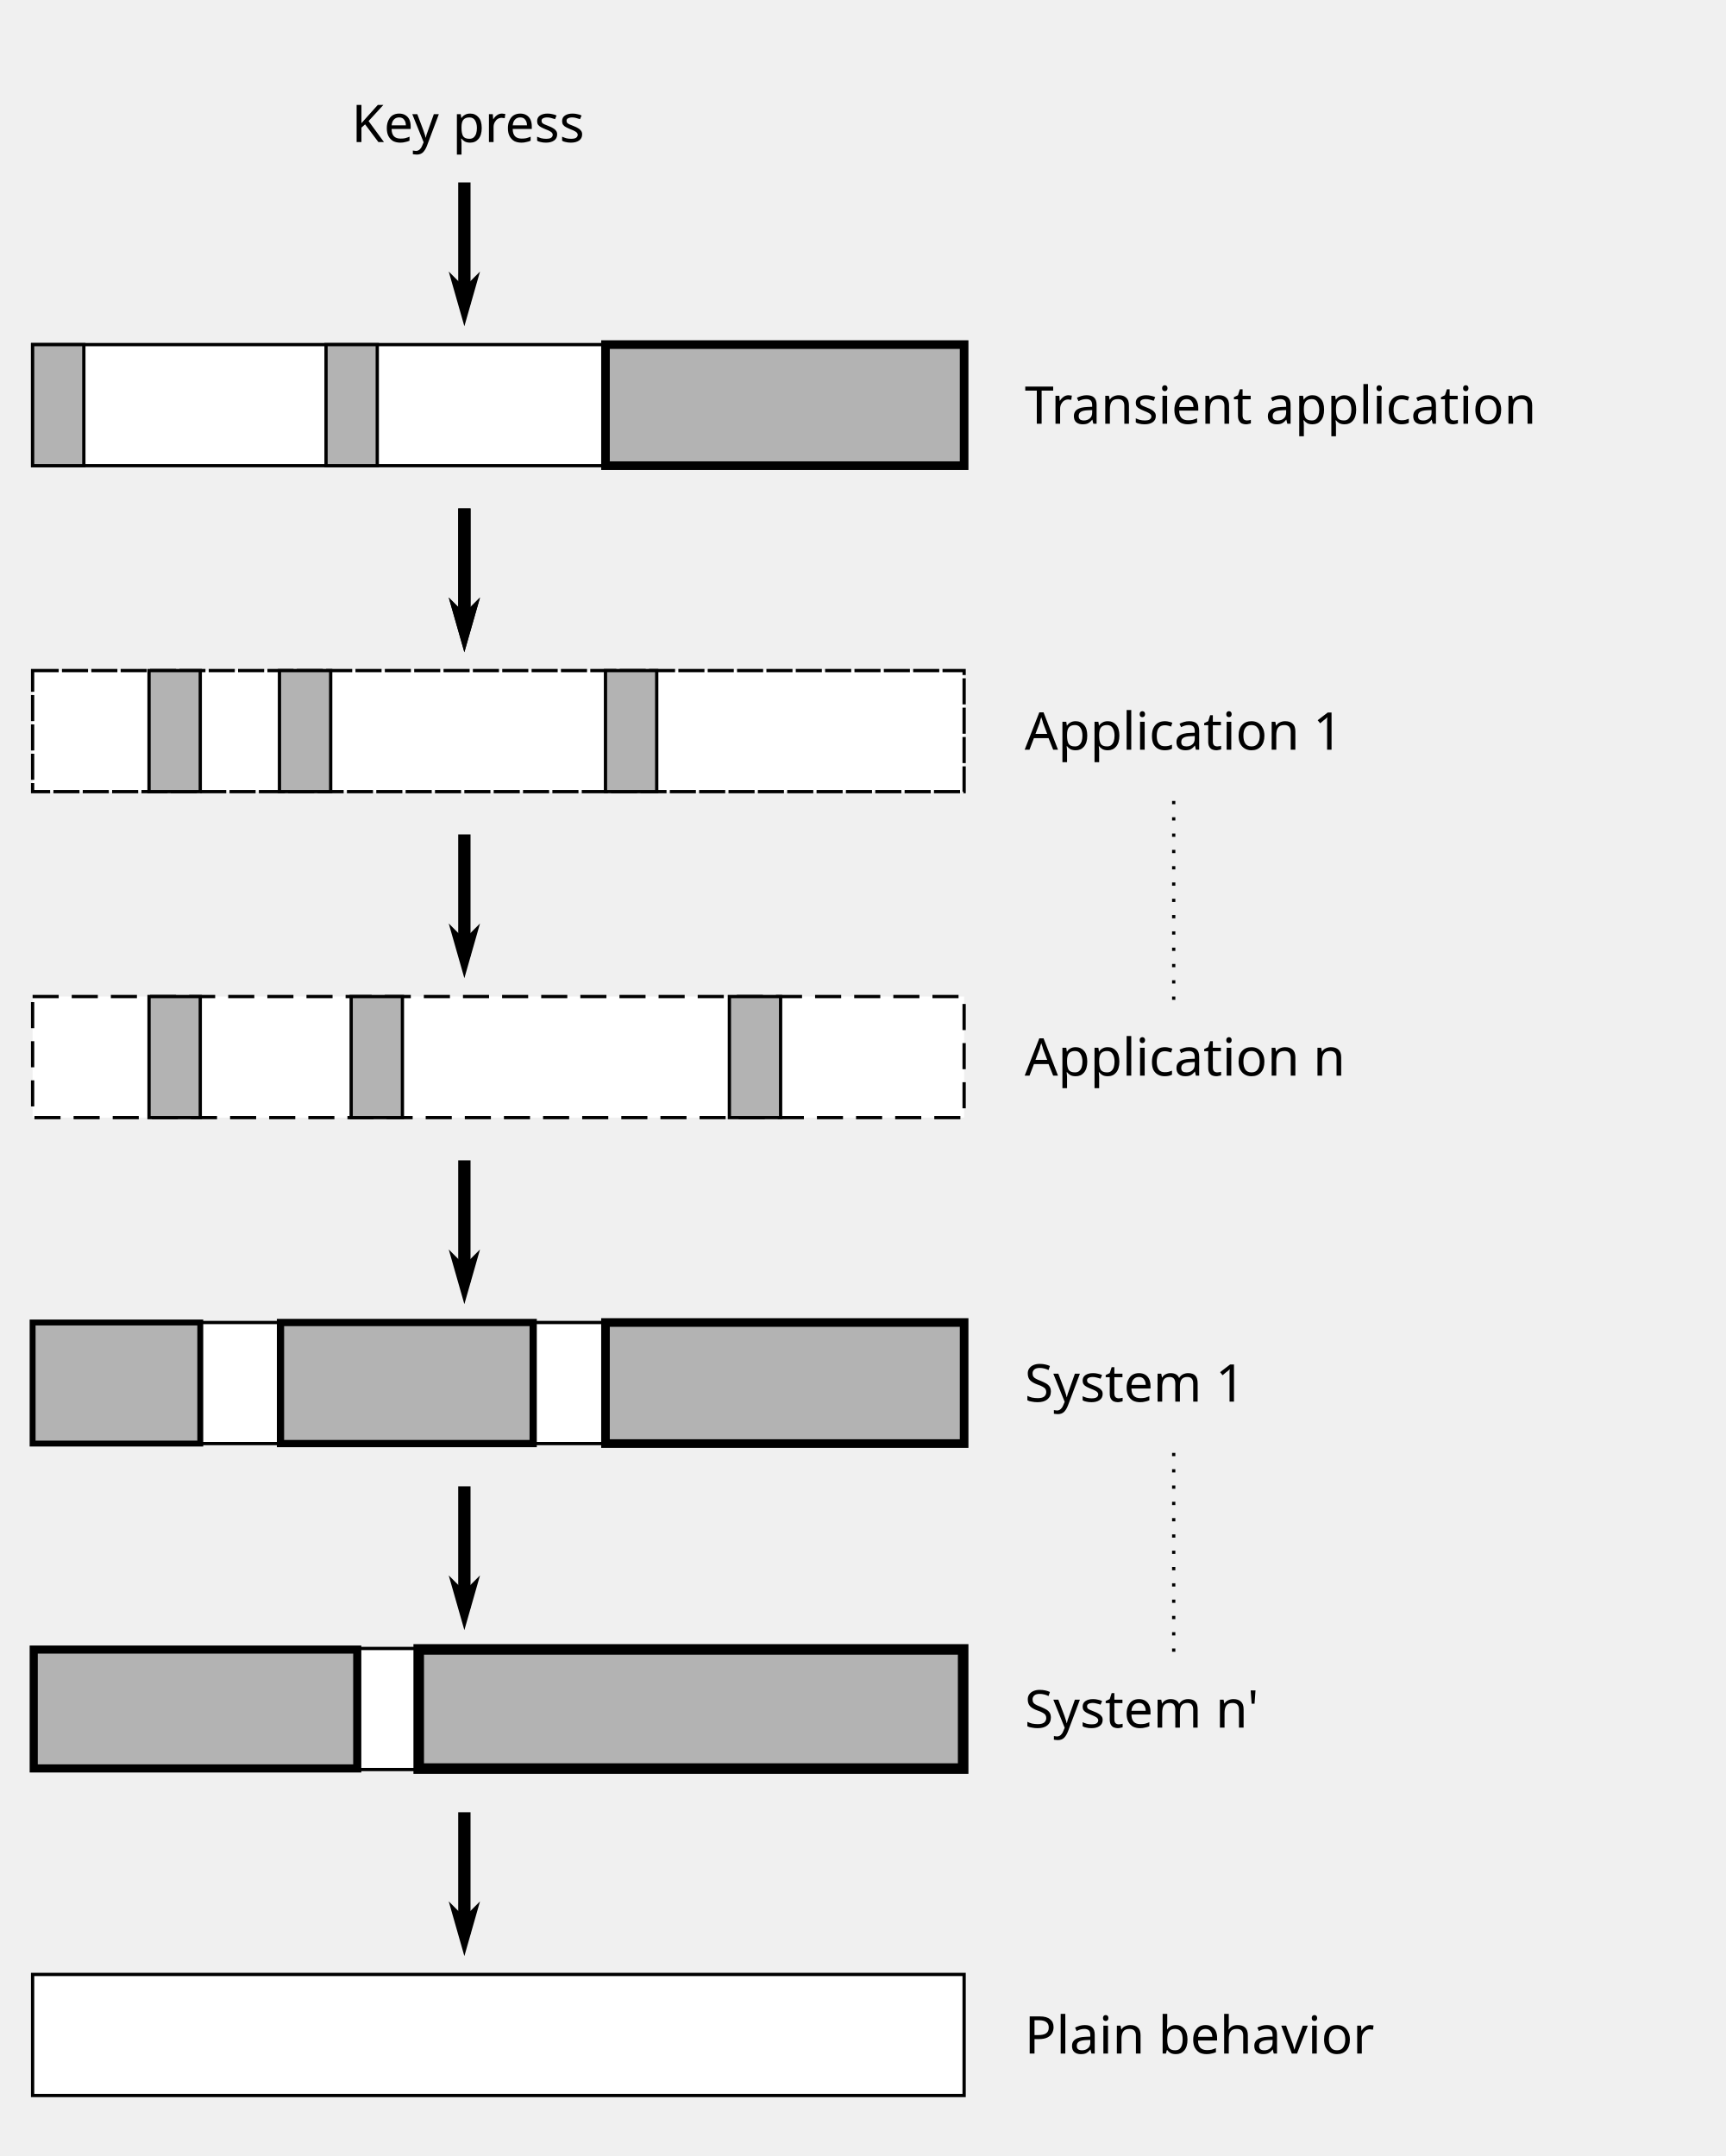
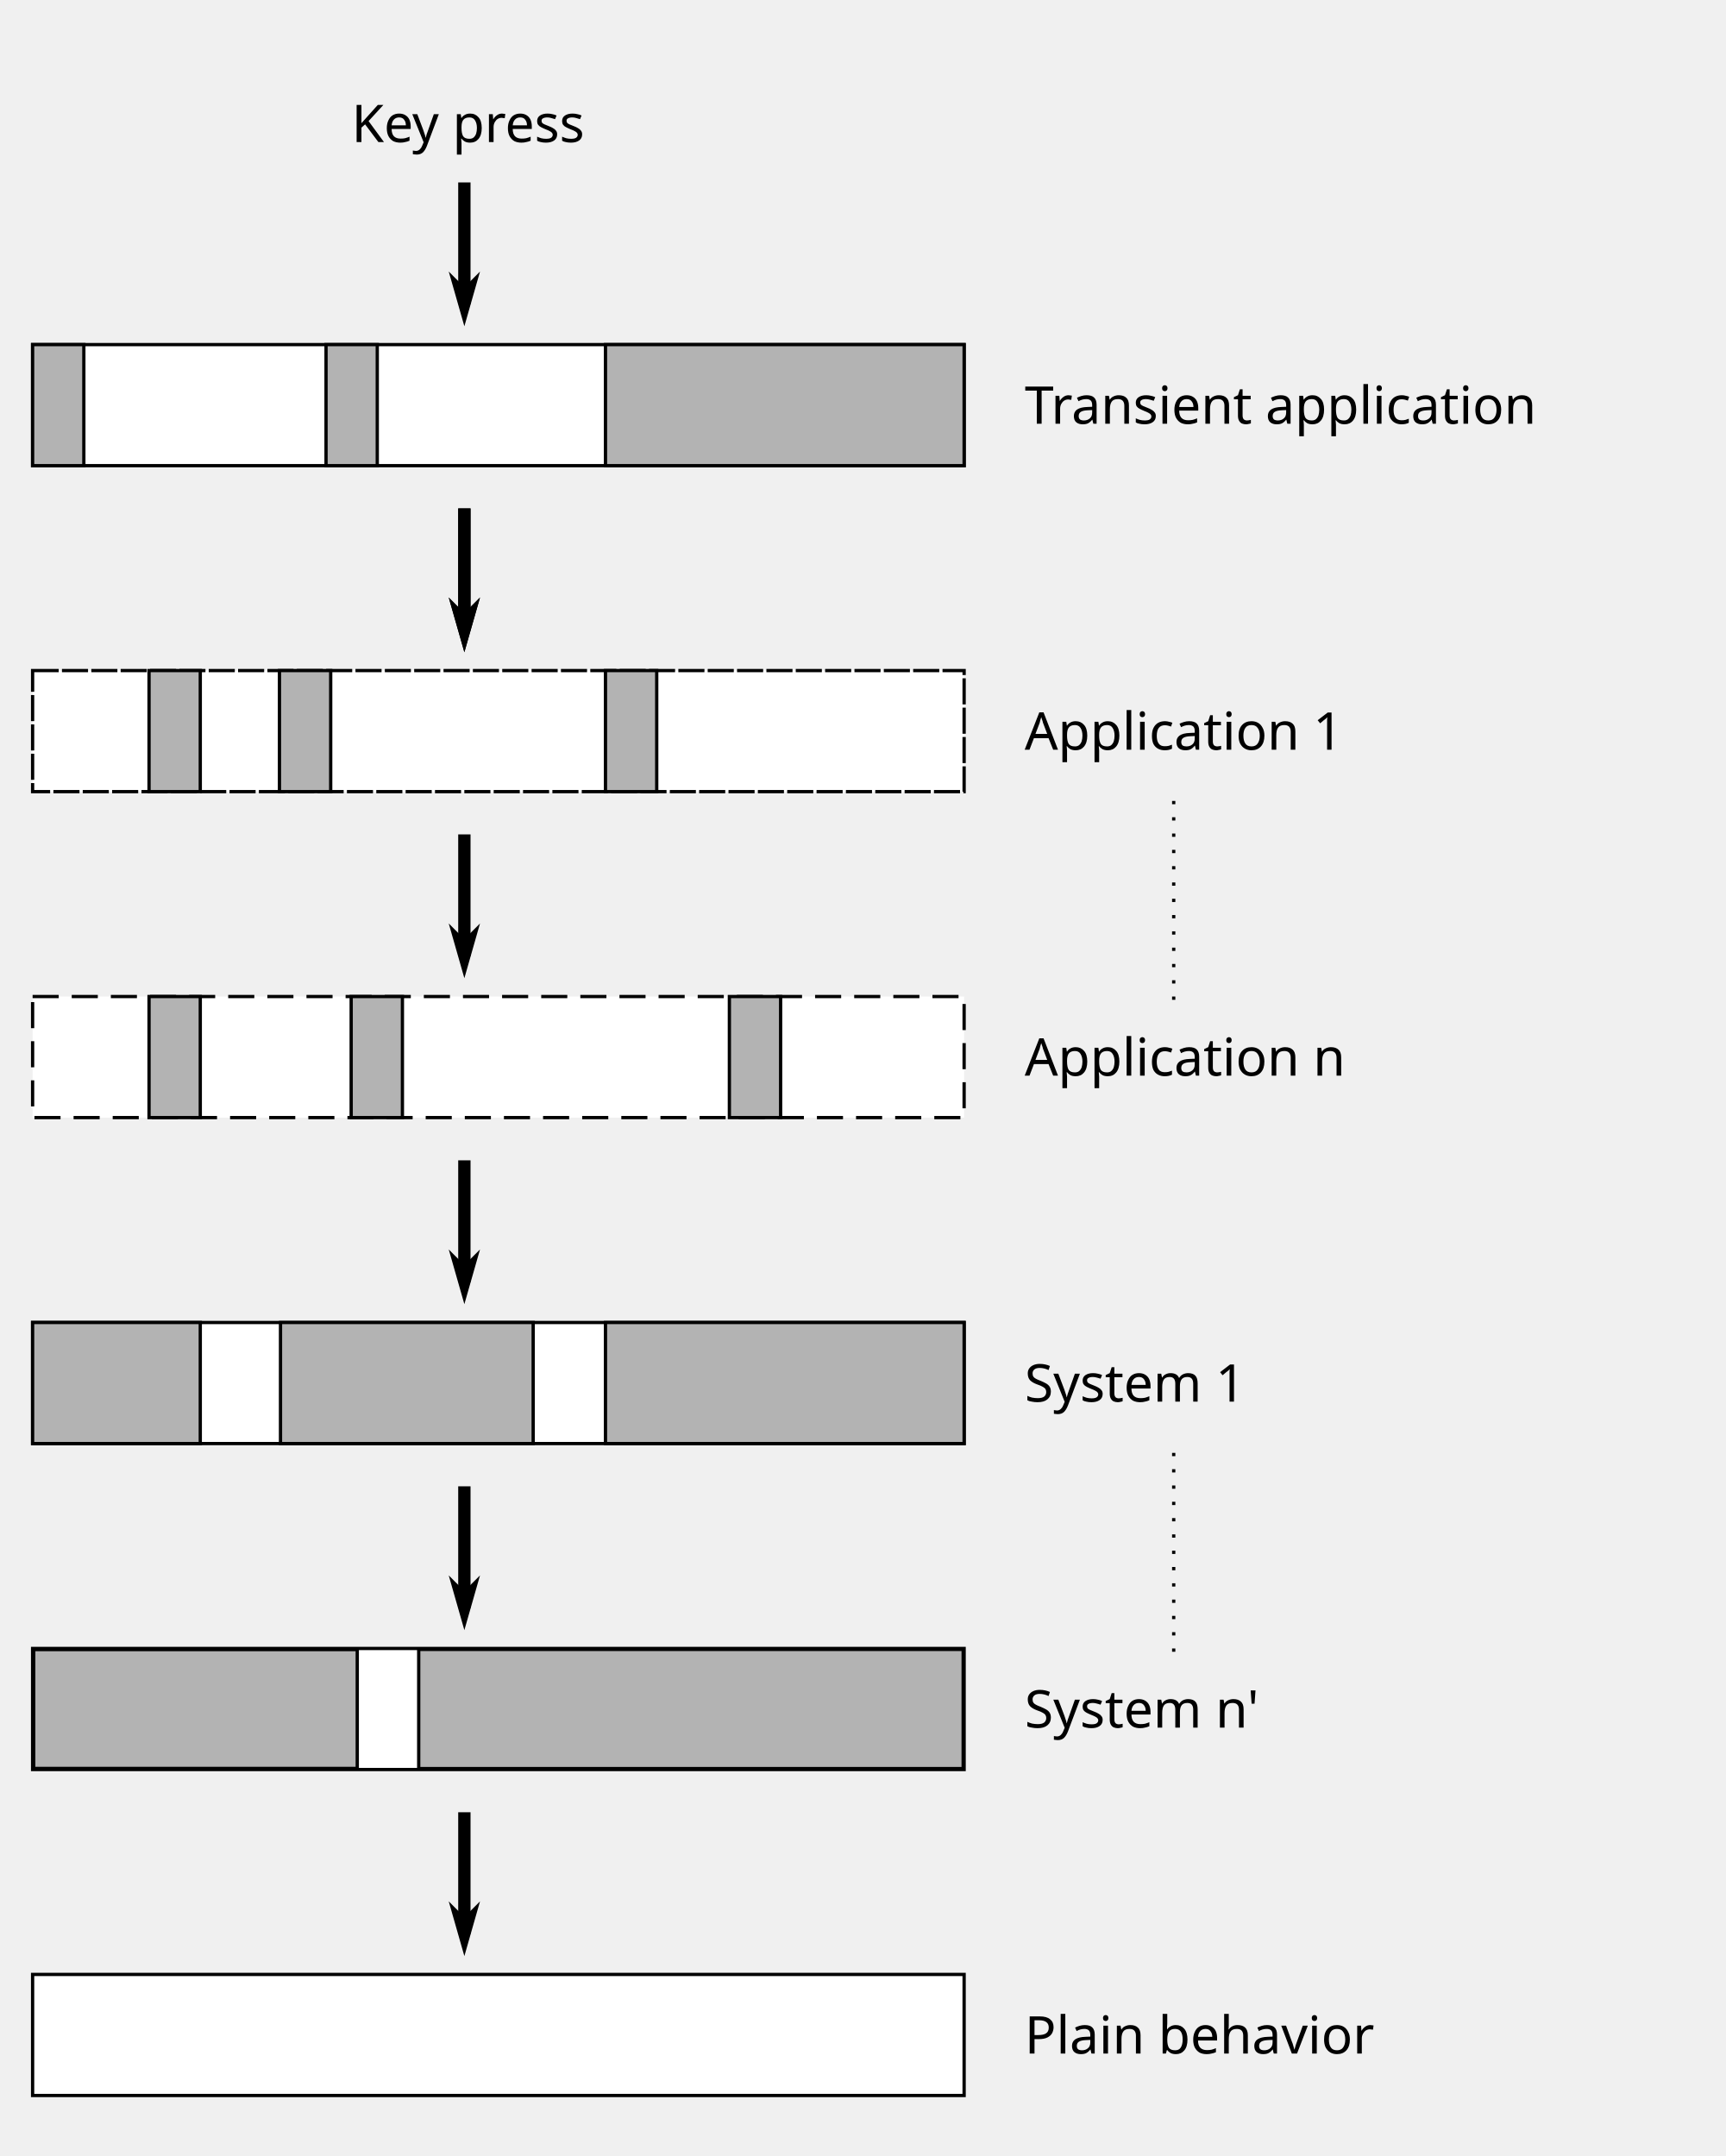
- <svg xmlns="http://www.w3.org/2000/svg" id="svg130" version="1.1" viewBox="0 0 140 175" height="175mm" width="140mm">
+ <svg xmlns="http://www.w3.org/2000/svg" width="140mm" height="175mm" viewBox="0 0 140 175" version="1.1" id="svg130">
  <defs id="defs124">
-     <marker style="overflow:visible" id="marker7214" refX="0" refY="0" orient="auto">
-       <path transform="matrix(-0.2,0,0,-0.2,-1.2,0)" style="fill:#000000;fill-opacity:1;fill-rule:evenodd;stroke:#000000;stroke-width:1pt;stroke-opacity:1" d="M 0,0 5,-5 -12.5,0 5,5 Z" id="path7212" />
+     <marker orient="auto" refY="0" refX="0" id="marker7214" style="overflow:visible">
+       <path id="path7212" d="M 0,0 5,-5 -12.5,0 5,5 Z" style="fill:#000000;fill-opacity:1;fill-rule:evenodd;stroke:#000000;stroke-width:1pt;stroke-opacity:1" transform="matrix(-0.2,0,0,-0.2,-1.2,0)" />
    </marker>
-     <marker orient="auto" refY="0" refX="0" id="marker1728" style="overflow:visible">
-       <path id="path1726" d="M 0,0 5,-5 -12.5,0 5,5 Z" style="fill:#000000;fill-opacity:1;fill-rule:evenodd;stroke:#000000;stroke-width:1pt;stroke-opacity:1" transform="matrix(-0.2,0,0,-0.2,-1.2,0)" />
+     <marker style="overflow:visible" id="marker1728" refX="0" refY="0" orient="auto">
+       <path transform="matrix(-0.2,0,0,-0.2,-1.2,0)" style="fill:#000000;fill-opacity:1;fill-rule:evenodd;stroke:#000000;stroke-width:1pt;stroke-opacity:1" d="M 0,0 5,-5 -12.5,0 5,5 Z" id="path1726" />
    </marker>
-     <marker style="overflow:visible" id="marker1642" refX="0" refY="0" orient="auto">
-       <path transform="matrix(-0.2,0,0,-0.2,-1.2,0)" style="fill:#000000;fill-opacity:1;fill-rule:evenodd;stroke:#000000;stroke-width:1pt;stroke-opacity:1" d="M 0,0 5,-5 -12.5,0 5,5 Z" id="path1640" />
+     <marker orient="auto" refY="0" refX="0" id="marker1642" style="overflow:visible">
+       <path id="path1640" d="M 0,0 5,-5 -12.5,0 5,5 Z" style="fill:#000000;fill-opacity:1;fill-rule:evenodd;stroke:#000000;stroke-width:1pt;stroke-opacity:1" transform="matrix(-0.2,0,0,-0.2,-1.2,0)" />
    </marker>
-     <marker orient="auto" refY="0" refX="0" id="marker1614" style="overflow:visible">
-       <path id="path1612" d="M 0,0 5,-5 -12.5,0 5,5 Z" style="fill:#000000;fill-opacity:1;fill-rule:evenodd;stroke:#000000;stroke-width:1pt;stroke-opacity:1" transform="matrix(-0.2,0,0,-0.2,-1.2,0)" />
+     <marker style="overflow:visible" id="marker1614" refX="0" refY="0" orient="auto">
+       <path transform="matrix(-0.2,0,0,-0.2,-1.2,0)" style="fill:#000000;fill-opacity:1;fill-rule:evenodd;stroke:#000000;stroke-width:1pt;stroke-opacity:1" d="M 0,0 5,-5 -12.5,0 5,5 Z" id="path1612" />
    </marker>
-     <marker orient="auto" refY="0" refX="0" id="marker1473" style="overflow:visible">
-       <path id="path1471" d="M 0,0 5,-5 -12.5,0 5,5 Z" style="fill:#000000;fill-opacity:1;fill-rule:evenodd;stroke:#000000;stroke-width:1pt;stroke-opacity:1" transform="matrix(-0.2,0,0,-0.2,-1.2,0)" />
+     <marker style="overflow:visible" id="marker1473" refX="0" refY="0" orient="auto">
+       <path transform="matrix(-0.2,0,0,-0.2,-1.2,0)" style="fill:#000000;fill-opacity:1;fill-rule:evenodd;stroke:#000000;stroke-width:1pt;stroke-opacity:1" d="M 0,0 5,-5 -12.5,0 5,5 Z" id="path1471" />
    </marker>
-     <marker style="overflow:visible" id="marker1419" refX="0" refY="0" orient="auto">
-       <path transform="matrix(-0.2,0,0,-0.2,-1.2,0)" style="fill:#000000;fill-opacity:1;fill-rule:evenodd;stroke:#000000;stroke-width:1pt;stroke-opacity:1" d="M 0,0 5,-5 -12.5,0 5,5 Z" id="path1417" />
+     <marker orient="auto" refY="0" refX="0" id="marker1419" style="overflow:visible">
+       <path id="path1417" d="M 0,0 5,-5 -12.5,0 5,5 Z" style="fill:#000000;fill-opacity:1;fill-rule:evenodd;stroke:#000000;stroke-width:1pt;stroke-opacity:1" transform="matrix(-0.2,0,0,-0.2,-1.2,0)" />
    </marker>
-     <marker orient="auto" refY="0" refX="0" id="marker1367" style="overflow:visible">
-       <path id="path1365" d="M 0,0 5,-5 -12.5,0 5,5 Z" style="fill:#000000;fill-opacity:1;fill-rule:evenodd;stroke:#000000;stroke-width:1pt;stroke-opacity:1" transform="matrix(-0.2,0,0,-0.2,-1.2,0)" />
+     <marker style="overflow:visible" id="marker1367" refX="0" refY="0" orient="auto">
+       <path transform="matrix(-0.2,0,0,-0.2,-1.2,0)" style="fill:#000000;fill-opacity:1;fill-rule:evenodd;stroke:#000000;stroke-width:1pt;stroke-opacity:1" d="M 0,0 5,-5 -12.5,0 5,5 Z" id="path1365" />
    </marker>
-     <marker style="overflow:visible" id="Arrow1Send" refX="0" refY="0" orient="auto">
-       <path transform="matrix(-0.2,0,0,-0.2,-1.2,0)" style="fill:#000000;fill-opacity:1;fill-rule:evenodd;stroke:#000000;stroke-width:1pt;stroke-opacity:1" d="M 0,0 5,-5 -12.5,0 5,5 Z" id="path1052" />
+     <marker orient="auto" refY="0" refX="0" id="Arrow1Send" style="overflow:visible">
+       <path id="path1052" d="M 0,0 5,-5 -12.5,0 5,5 Z" style="fill:#000000;fill-opacity:1;fill-rule:evenodd;stroke:#000000;stroke-width:1pt;stroke-opacity:1" transform="matrix(-0.2,0,0,-0.2,-1.2,0)" />
    </marker>
  </defs>
  <g id="layer1">
-     <g transform="translate(0,15.875)" id="g977">
-       <rect style="fill:#ffffff;stroke:#000000;stroke-width:0.265;stroke-miterlimit:4;stroke-dasharray:2.117, 0.265;stroke-dashoffset:0;stroke-opacity:1" id="rect132" width="75.595" height="9.827" x="2.646" y="38.554" />
-       <text xml:space="preserve" style="font-size:4.233px;line-height:1.25;font-family:sans-serif;-inkscape-font-specification:sans-serif;stroke-width:0.265" x="83.155" y="44.979" id="text959">
-         <tspan x="83.155" y="44.979" style="stroke-width:0.265" id="tspan961">Application 1</tspan>
+     <g id="g977" transform="translate(0,15.875)">
+       <rect y="38.554" x="2.646" height="9.827" width="75.595" id="rect132" style="fill:#ffffff;stroke:#000000;stroke-width:0.265;stroke-miterlimit:4;stroke-dasharray:2.117, 0.265;stroke-dashoffset:0;stroke-opacity:1" />
+       <text id="text959" y="44.979" x="83.155" style="font-size:4.233px;line-height:1.25;font-family:sans-serif;-inkscape-font-specification:sans-serif;stroke-width:0.265" xml:space="preserve">
+         <tspan id="tspan961" style="stroke-width:0.265" y="44.979" x="83.155">Application 1</tspan>
      </text>
-       <rect style="fill:#b3b3b3;stroke:#000000;stroke-width:0.265;stroke-opacity:1" id="rect965" width="4.158" height="9.827" x="12.095" y="38.554" />
-       <rect y="38.554" x="22.679" height="9.827" width="4.158" id="rect967" style="fill:#b3b3b3;stroke:#000000;stroke-width:0.265;stroke-opacity:1" />
-       <rect style="fill:#b3b3b3;stroke:#000000;stroke-width:0.265;stroke-opacity:1" id="rect969" width="4.158" height="9.827" x="49.137" y="38.554" />
+       <rect y="38.554" x="12.095" height="9.827" width="4.158" id="rect965" style="fill:#b3b3b3;stroke:#000000;stroke-width:0.265;stroke-opacity:1" />
+       <rect style="fill:#b3b3b3;stroke:#000000;stroke-width:0.265;stroke-opacity:1" id="rect967" width="4.158" height="9.827" x="22.679" y="38.554" />
+       <rect y="38.554" x="49.137" height="9.827" width="4.158" id="rect969" style="fill:#b3b3b3;stroke:#000000;stroke-width:0.265;stroke-opacity:1" />
    </g>
-     <g transform="translate(0,42.33333)" id="g991">
-       <rect y="38.554" x="2.646" height="9.827" width="75.595" id="rect979" style="fill:#ffffff;stroke:#000000;stroke-width:0.265;stroke-miterlimit:4;stroke-dasharray:2.117, 1.058;stroke-dashoffset:0;stroke-opacity:1" />
-       <text id="text983" y="44.979" x="83.155" style="font-size:4.233px;line-height:1.25;font-family:sans-serif;-inkscape-font-specification:sans-serif;stroke-width:0.265" xml:space="preserve">
-         <tspan id="tspan981" style="stroke-width:0.265" y="44.979" x="83.155">Application n</tspan>
+     <g id="g991" transform="translate(0,42.33333)">
+       <rect style="fill:#ffffff;stroke:#000000;stroke-width:0.265;stroke-miterlimit:4;stroke-dasharray:2.117, 1.058;stroke-dashoffset:0;stroke-opacity:1" id="rect979" width="75.595" height="9.827" x="2.646" y="38.554" />
+       <text xml:space="preserve" style="font-size:4.233px;line-height:1.25;font-family:sans-serif;-inkscape-font-specification:sans-serif;stroke-width:0.265" x="83.155" y="44.979" id="text983">
+         <tspan x="83.155" y="44.979" style="stroke-width:0.265" id="tspan981">Application n</tspan>
      </text>
-       <rect y="38.554" x="12.095" height="9.827" width="4.158" id="rect985" style="fill:#b3b3b3;stroke:#000000;stroke-width:0.265;stroke-opacity:1" />
-       <rect style="fill:#b3b3b3;stroke:#000000;stroke-width:0.265;stroke-opacity:1" id="rect987" width="4.158" height="9.827" x="28.499" y="38.554" />
-       <rect y="38.554" x="59.191" height="9.827" width="4.158" id="rect989" style="fill:#b3b3b3;stroke:#000000;stroke-width:0.265;stroke-opacity:1" />
+       <rect style="fill:#b3b3b3;stroke:#000000;stroke-width:0.265;stroke-opacity:1" id="rect985" width="4.158" height="9.827" x="12.095" y="38.554" />
+       <rect y="38.554" x="28.499" height="9.827" width="4.158" id="rect987" style="fill:#b3b3b3;stroke:#000000;stroke-width:0.265;stroke-opacity:1" />
+       <rect style="fill:#b3b3b3;stroke:#000000;stroke-width:0.265;stroke-opacity:1" id="rect989" width="4.158" height="9.827" x="59.191" y="38.554" />
    </g>
-     <g transform="translate(0,68.79167)" id="g1005">
-       <rect y="38.554" x="2.646" height="9.827" width="75.595" id="rect993" style="fill:#ffffff;stroke:#000000;stroke-width:0.265;stroke-opacity:1" />
-       <text id="text997" y="44.979" x="83.155" style="font-size:4.233px;line-height:1.25;font-family:sans-serif;-inkscape-font-specification:sans-serif;stroke-width:0.265" xml:space="preserve">
-         <tspan id="tspan995" style="stroke-width:0.265" y="44.979" x="83.155">System 1</tspan>
+     <g id="g1005" transform="translate(0,68.79167)">
+       <rect style="fill:#ffffff;stroke:#000000;stroke-width:0.265;stroke-opacity:1" id="rect993" width="75.595" height="9.827" x="2.646" y="38.554" />
+       <text xml:space="preserve" style="font-size:4.233px;line-height:1.25;font-family:sans-serif;-inkscape-font-specification:sans-serif;stroke-width:0.265" x="83.155" y="44.979" id="text997">
+         <tspan x="83.155" y="44.979" style="stroke-width:0.265" id="tspan995">System 1</tspan>
      </text>
-       <rect y="38.554" x="2.646" height="9.827" width="13.607" id="rect999" style="fill:#b3b3b3;stroke:#000000;stroke-width:0.479;stroke-opacity:1" />
-       <rect style="fill:#b3b3b3;stroke:#000000;stroke-width:0.588;stroke-opacity:1" id="rect1001" width="20.506" height="9.827" x="22.763" y="38.554" />
-       <rect y="38.554" x="49.137" height="9.827" width="29.104" id="rect1003" style="fill:#b3b3b3;stroke:#000000;stroke-width:0.7;stroke-opacity:1" />
+       <rect style="fill:#b3b3b3;stroke:#000000;stroke-width:0.265;stroke-opacity:1;stroke-miterlimit:4;stroke-dasharray:none" id="rect999" width="13.607" height="9.827" x="2.646" y="38.554" />
+       <rect y="38.554" x="22.763" height="9.827" width="20.506" id="rect1001" style="fill:#b3b3b3;stroke:#000000;stroke-width:0.265;stroke-opacity:1;stroke-miterlimit:4;stroke-dasharray:none" />
+       <rect style="fill:#b3b3b3;stroke:#000000;stroke-width:0.265;stroke-opacity:1;stroke-miterlimit:4;stroke-dasharray:none" id="rect1003" width="29.104" height="9.827" x="49.137" y="38.554" />
    </g>
-     <g id="g1019" transform="translate(0,95.25001)">
-       <rect style="fill:#ffffff;stroke:#000000;stroke-width:0.265;stroke-opacity:1" id="rect1007" width="75.595" height="9.827" x="2.646" y="38.554" />
-       <text xml:space="preserve" style="font-size:4.233px;line-height:1.25;font-family:sans-serif;-inkscape-font-specification:sans-serif;stroke-width:0.265" x="83.155" y="44.979" id="text1011">
-         <tspan x="83.155" y="44.979" style="stroke-width:0.265" id="tspan1009">System n'</tspan>
+     <g transform="translate(0,95.25001)" id="g1019">
+       <rect y="38.554" x="2.646" height="9.827" width="75.595" id="rect1007" style="fill:#ffffff;stroke:#000000;stroke-width:0.265;stroke-opacity:1" />
+       <text id="text1011" y="44.979" x="83.155" style="font-size:4.233px;line-height:1.25;font-family:sans-serif;-inkscape-font-specification:sans-serif;stroke-width:0.265" xml:space="preserve">
+         <tspan id="tspan1009" style="stroke-width:0.265" y="44.979" x="83.155">System n'</tspan>
      </text>
-       <rect style="fill:#b3b3b3;stroke:#000000;stroke-width:0.659;stroke-opacity:1" id="rect1013" width="26.256" height="9.647" x="2.736" y="38.644" />
-       <rect style="fill:#b3b3b3;stroke:#000000;stroke-width:0.856;stroke-opacity:1" id="rect1017" width="44.183" height="9.672" x="33.98" y="38.631" />
+       <rect y="38.644" x="2.736" height="9.647" width="26.256" id="rect1013" style="fill:#b3b3b3;stroke:#000000;stroke-width:0.265;stroke-opacity:1;stroke-miterlimit:4;stroke-dasharray:none" />
+       <rect y="38.631" x="33.98" height="9.672" width="44.183" id="rect1017" style="fill:#b3b3b3;stroke:#000000;stroke-width:0.265;stroke-opacity:1;stroke-miterlimit:4;stroke-dasharray:none" />
    </g>
-     <g transform="translate(0,121.7083)" id="g1033">
-       <rect y="38.554" x="2.646" height="9.827" width="75.595" id="rect1021" style="fill:#ffffff;stroke:#000000;stroke-width:0.265;stroke-opacity:1" />
-       <text id="text1025" y="44.979" x="83.155" style="font-size:4.233px;line-height:1.25;font-family:sans-serif;-inkscape-font-specification:sans-serif;stroke-width:0.265" xml:space="preserve">
-         <tspan id="tspan1023" style="stroke-width:0.265" y="44.979" x="83.155">Plain behavior</tspan>
+     <g id="g1033" transform="translate(0,121.7083)">
+       <rect style="fill:#ffffff;stroke:#000000;stroke-width:0.265;stroke-opacity:1" id="rect1021" width="75.595" height="9.827" x="2.646" y="38.554" />
+       <text xml:space="preserve" style="font-size:4.233px;line-height:1.25;font-family:sans-serif;-inkscape-font-specification:sans-serif;stroke-width:0.265" x="83.155" y="44.979" id="text1025">
+         <tspan x="83.155" y="44.979" style="stroke-width:0.265" id="tspan1023">Plain behavior</tspan>
      </text>
    </g>
-     <path id="path1035" d="m 37.685,41.267 c 0,9.889 0,9.889 0,9.889" style="fill:none;stroke:#000000;stroke-width:1;stroke-linecap:butt;stroke-linejoin:miter;stroke-miterlimit:4;stroke-dasharray:none;stroke-opacity:1;marker-end:url(#Arrow1Send)" />
-     <path style="fill:none;stroke:#000000;stroke-width:1;stroke-linecap:butt;stroke-linejoin:miter;stroke-miterlimit:4;stroke-dasharray:none;stroke-opacity:1;marker-end:url(#marker1367)" d="m 37.685,94.184 c 0,9.889 0,9.889 0,9.889" id="path1363" />
-     <path id="path1415" d="m 37.685,120.642 c 0,9.889 0,9.889 0,9.889" style="fill:none;stroke:#000000;stroke-width:1;stroke-linecap:butt;stroke-linejoin:miter;stroke-miterlimit:4;stroke-dasharray:none;stroke-opacity:1;marker-end:url(#marker1419)" />
-     <path style="fill:none;stroke:#000000;stroke-width:1;stroke-linecap:butt;stroke-linejoin:miter;stroke-miterlimit:4;stroke-dasharray:none;stroke-opacity:1;marker-end:url(#marker1473)" d="m 37.685,147.1 c 0,9.889 0,9.889 0,9.889" id="path1469" />
-     <path style="fill:none;stroke:#000000;stroke-width:1;stroke-linecap:butt;stroke-linejoin:miter;stroke-miterlimit:4;stroke-dasharray:none;stroke-opacity:1;marker-end:url(#marker1614)" d="m 37.685,41.267 c 0,9.889 0,9.889 0,9.889" id="path1548" />
-     <path id="path1638" d="m 37.685,67.725 c 0,9.889 0,9.889 0,9.889" style="fill:none;stroke:#000000;stroke-width:1;stroke-linecap:butt;stroke-linejoin:miter;stroke-miterlimit:4;stroke-dasharray:none;stroke-opacity:1;marker-end:url(#marker1642)" />
-     <text id="text1712" y="11.528" x="28.537" style="font-size:4.233px;line-height:1.25;font-family:sans-serif;-inkscape-font-specification:sans-serif;stroke-width:0.265" xml:space="preserve">
-       <tspan id="tspan1714" style="stroke-width:0.265" y="11.528" x="28.537">Key press</tspan>
+     <path style="fill:none;stroke:#000000;stroke-width:1;stroke-linecap:butt;stroke-linejoin:miter;stroke-miterlimit:4;stroke-dasharray:none;stroke-opacity:1;marker-end:url(#Arrow1Send)" d="m 37.685,41.267 c 0,9.889 0,9.889 0,9.889" id="path1035" />
+     <path id="path1363" d="m 37.685,94.184 c 0,9.889 0,9.889 0,9.889" style="fill:none;stroke:#000000;stroke-width:1;stroke-linecap:butt;stroke-linejoin:miter;stroke-miterlimit:4;stroke-dasharray:none;stroke-opacity:1;marker-end:url(#marker1367)" />
+     <path style="fill:none;stroke:#000000;stroke-width:1;stroke-linecap:butt;stroke-linejoin:miter;stroke-miterlimit:4;stroke-dasharray:none;stroke-opacity:1;marker-end:url(#marker1419)" d="m 37.685,120.642 c 0,9.889 0,9.889 0,9.889" id="path1415" />
+     <path id="path1469" d="m 37.685,147.1 c 0,9.889 0,9.889 0,9.889" style="fill:none;stroke:#000000;stroke-width:1;stroke-linecap:butt;stroke-linejoin:miter;stroke-miterlimit:4;stroke-dasharray:none;stroke-opacity:1;marker-end:url(#marker1473)" />
+     <path id="path1548" d="m 37.685,41.267 c 0,9.889 0,9.889 0,9.889" style="fill:none;stroke:#000000;stroke-width:1;stroke-linecap:butt;stroke-linejoin:miter;stroke-miterlimit:4;stroke-dasharray:none;stroke-opacity:1;marker-end:url(#marker1614)" />
+     <path style="fill:none;stroke:#000000;stroke-width:1;stroke-linecap:butt;stroke-linejoin:miter;stroke-miterlimit:4;stroke-dasharray:none;stroke-opacity:1;marker-end:url(#marker1642)" d="m 37.685,67.725 c 0,9.889 0,9.889 0,9.889" id="path1638" />
+     <text xml:space="preserve" style="font-size:4.233px;line-height:1.25;font-family:sans-serif;-inkscape-font-specification:sans-serif;stroke-width:0.265" x="28.537" y="11.528" id="text1712">
+       <tspan x="28.537" y="11.528" style="stroke-width:0.265" id="tspan1714">Key press</tspan>
    </text>
-     <path id="path1816" d="M 95.25,65.012 V 82.021" style="fill:none;stroke:#000000;stroke-width:0.265;stroke-linecap:butt;stroke-linejoin:miter;stroke-miterlimit:4;stroke-dasharray:0.265, 1.058;stroke-dashoffset:0;stroke-opacity:1" />
-     <path style="fill:none;stroke:#000000;stroke-width:0.265;stroke-linecap:butt;stroke-linejoin:miter;stroke-miterlimit:4;stroke-dasharray:0.265, 1.058;stroke-dashoffset:0;stroke-opacity:1" d="m 95.25,117.929 v 17.009" id="path1818" />
-     <g transform="translate(0,-10.58333)" id="g1850">
-       <rect y="38.554" x="2.646" height="9.827" width="75.595" id="rect1838" style="fill:#ffffff;stroke:#000000;stroke-width:0.265;stroke-opacity:1" />
-       <text id="text1842" y="44.979" x="83.155" style="font-size:4.233px;line-height:1.25;font-family:sans-serif;-inkscape-font-specification:sans-serif;stroke-width:0.265" xml:space="preserve">
-         <tspan id="tspan1840" style="stroke-width:0.265" y="44.979" x="83.155">Transient application</tspan>
+     <path style="fill:none;stroke:#000000;stroke-width:0.265;stroke-linecap:butt;stroke-linejoin:miter;stroke-miterlimit:4;stroke-dasharray:0.265, 1.058;stroke-dashoffset:0;stroke-opacity:1" d="M 95.25,65.012 V 82.021" id="path1816" />
+     <path id="path1818" d="m 95.25,117.929 v 17.009" style="fill:none;stroke:#000000;stroke-width:0.265;stroke-linecap:butt;stroke-linejoin:miter;stroke-miterlimit:4;stroke-dasharray:0.265, 1.058;stroke-dashoffset:0;stroke-opacity:1" />
+     <g id="g1850" transform="translate(0,-10.58333)">
+       <rect style="fill:#ffffff;stroke:#000000;stroke-width:0.265;stroke-opacity:1" id="rect1838" width="75.595" height="9.827" x="2.646" y="38.554" />
+       <text xml:space="preserve" style="font-size:4.233px;line-height:1.25;font-family:sans-serif;-inkscape-font-specification:sans-serif;stroke-width:0.265" x="83.155" y="44.979" id="text1842">
+         <tspan x="83.155" y="44.979" style="stroke-width:0.265" id="tspan1840">Transient application</tspan>
      </text>
-       <rect y="38.554" x="2.646" height="9.827" width="4.158" id="rect1844" style="fill:#b3b3b3;stroke:#000000;stroke-width:0.265;stroke-opacity:1" />
-       <rect style="fill:#b3b3b3;stroke:#000000;stroke-width:0.265;stroke-opacity:1" id="rect1846" width="4.158" height="9.827" x="26.458" y="38.554" />
-       <rect y="38.554" x="49.137" height="9.827" width="29.104" id="rect1848" style="fill:#b3b3b3;stroke:#000000;stroke-width:0.7;stroke-opacity:1" />
+       <rect style="fill:#b3b3b3;stroke:#000000;stroke-width:0.265;stroke-opacity:1" id="rect1844" width="4.158" height="9.827" x="2.646" y="38.554" />
+       <rect y="38.554" x="26.458" height="9.827" width="4.158" id="rect1846" style="fill:#b3b3b3;stroke:#000000;stroke-width:0.265;stroke-opacity:1" />
+       <rect style="fill:#b3b3b3;stroke:#000000;stroke-width:0.265;stroke-opacity:1;stroke-miterlimit:4;stroke-dasharray:none" id="rect1848" width="29.104" height="9.827" x="49.137" y="38.554" />
    </g>
-     <path id="path7210" d="m 37.685,14.809 c 0,9.889 0,9.889 0,9.889" style="fill:none;stroke:#000000;stroke-width:1;stroke-linecap:butt;stroke-linejoin:miter;stroke-miterlimit:4;stroke-dasharray:none;stroke-opacity:1;marker-end:url(#marker7214)" />
+     <path style="fill:none;stroke:#000000;stroke-width:1;stroke-linecap:butt;stroke-linejoin:miter;stroke-miterlimit:4;stroke-dasharray:none;stroke-opacity:1;marker-end:url(#marker7214)" d="m 37.685,14.809 c 0,9.889 0,9.889 0,9.889" id="path7210" />
  </g>
</svg>
